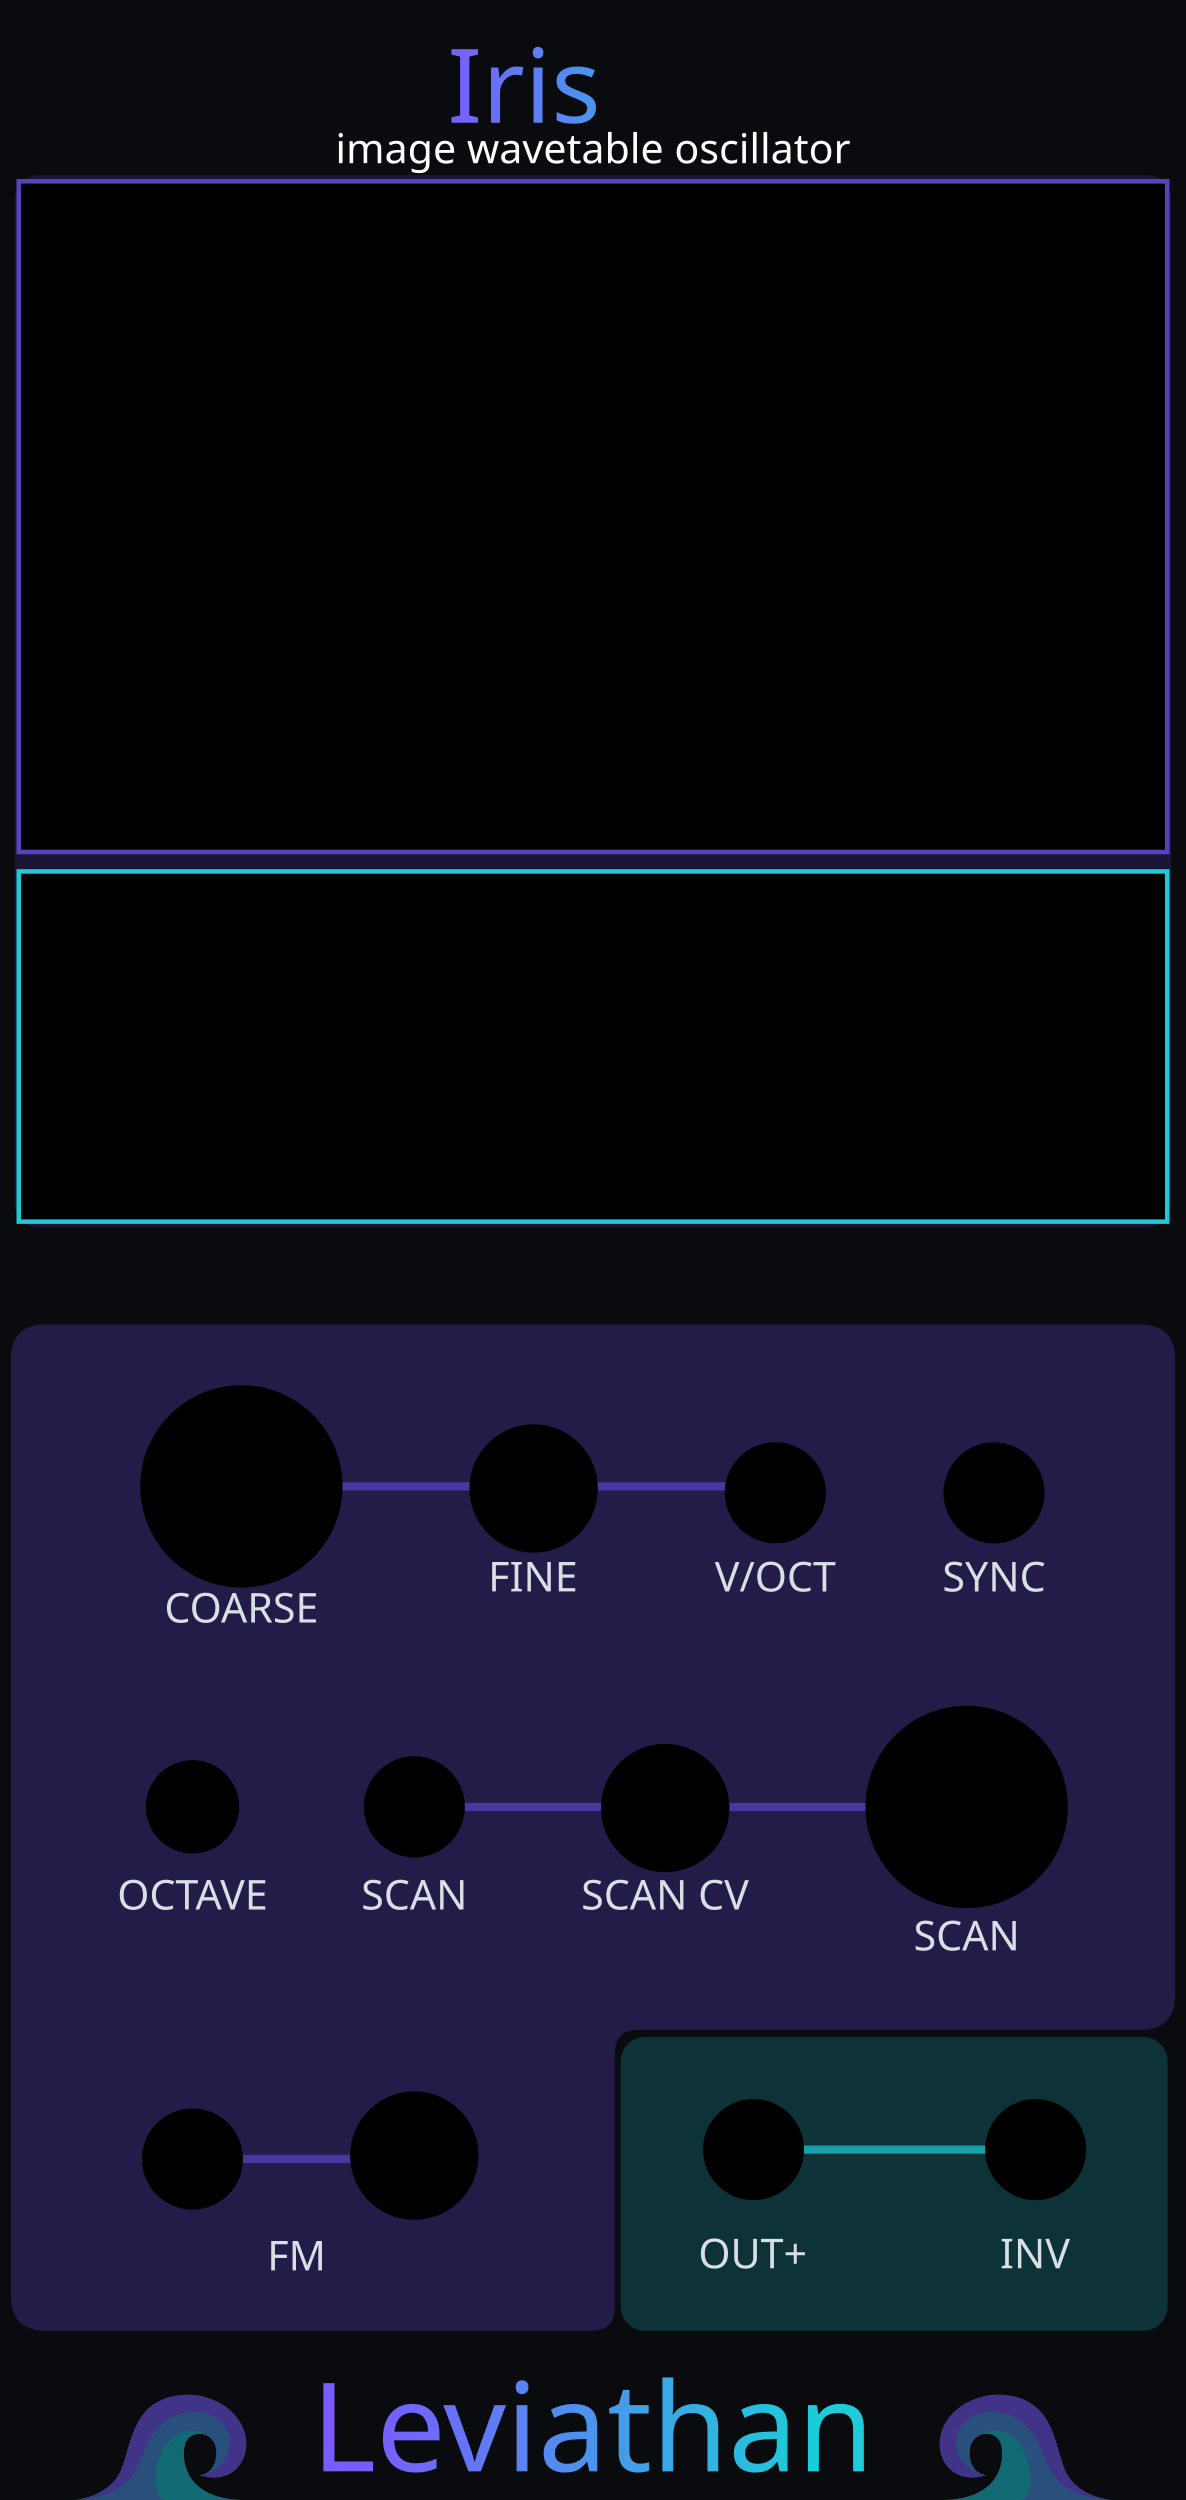
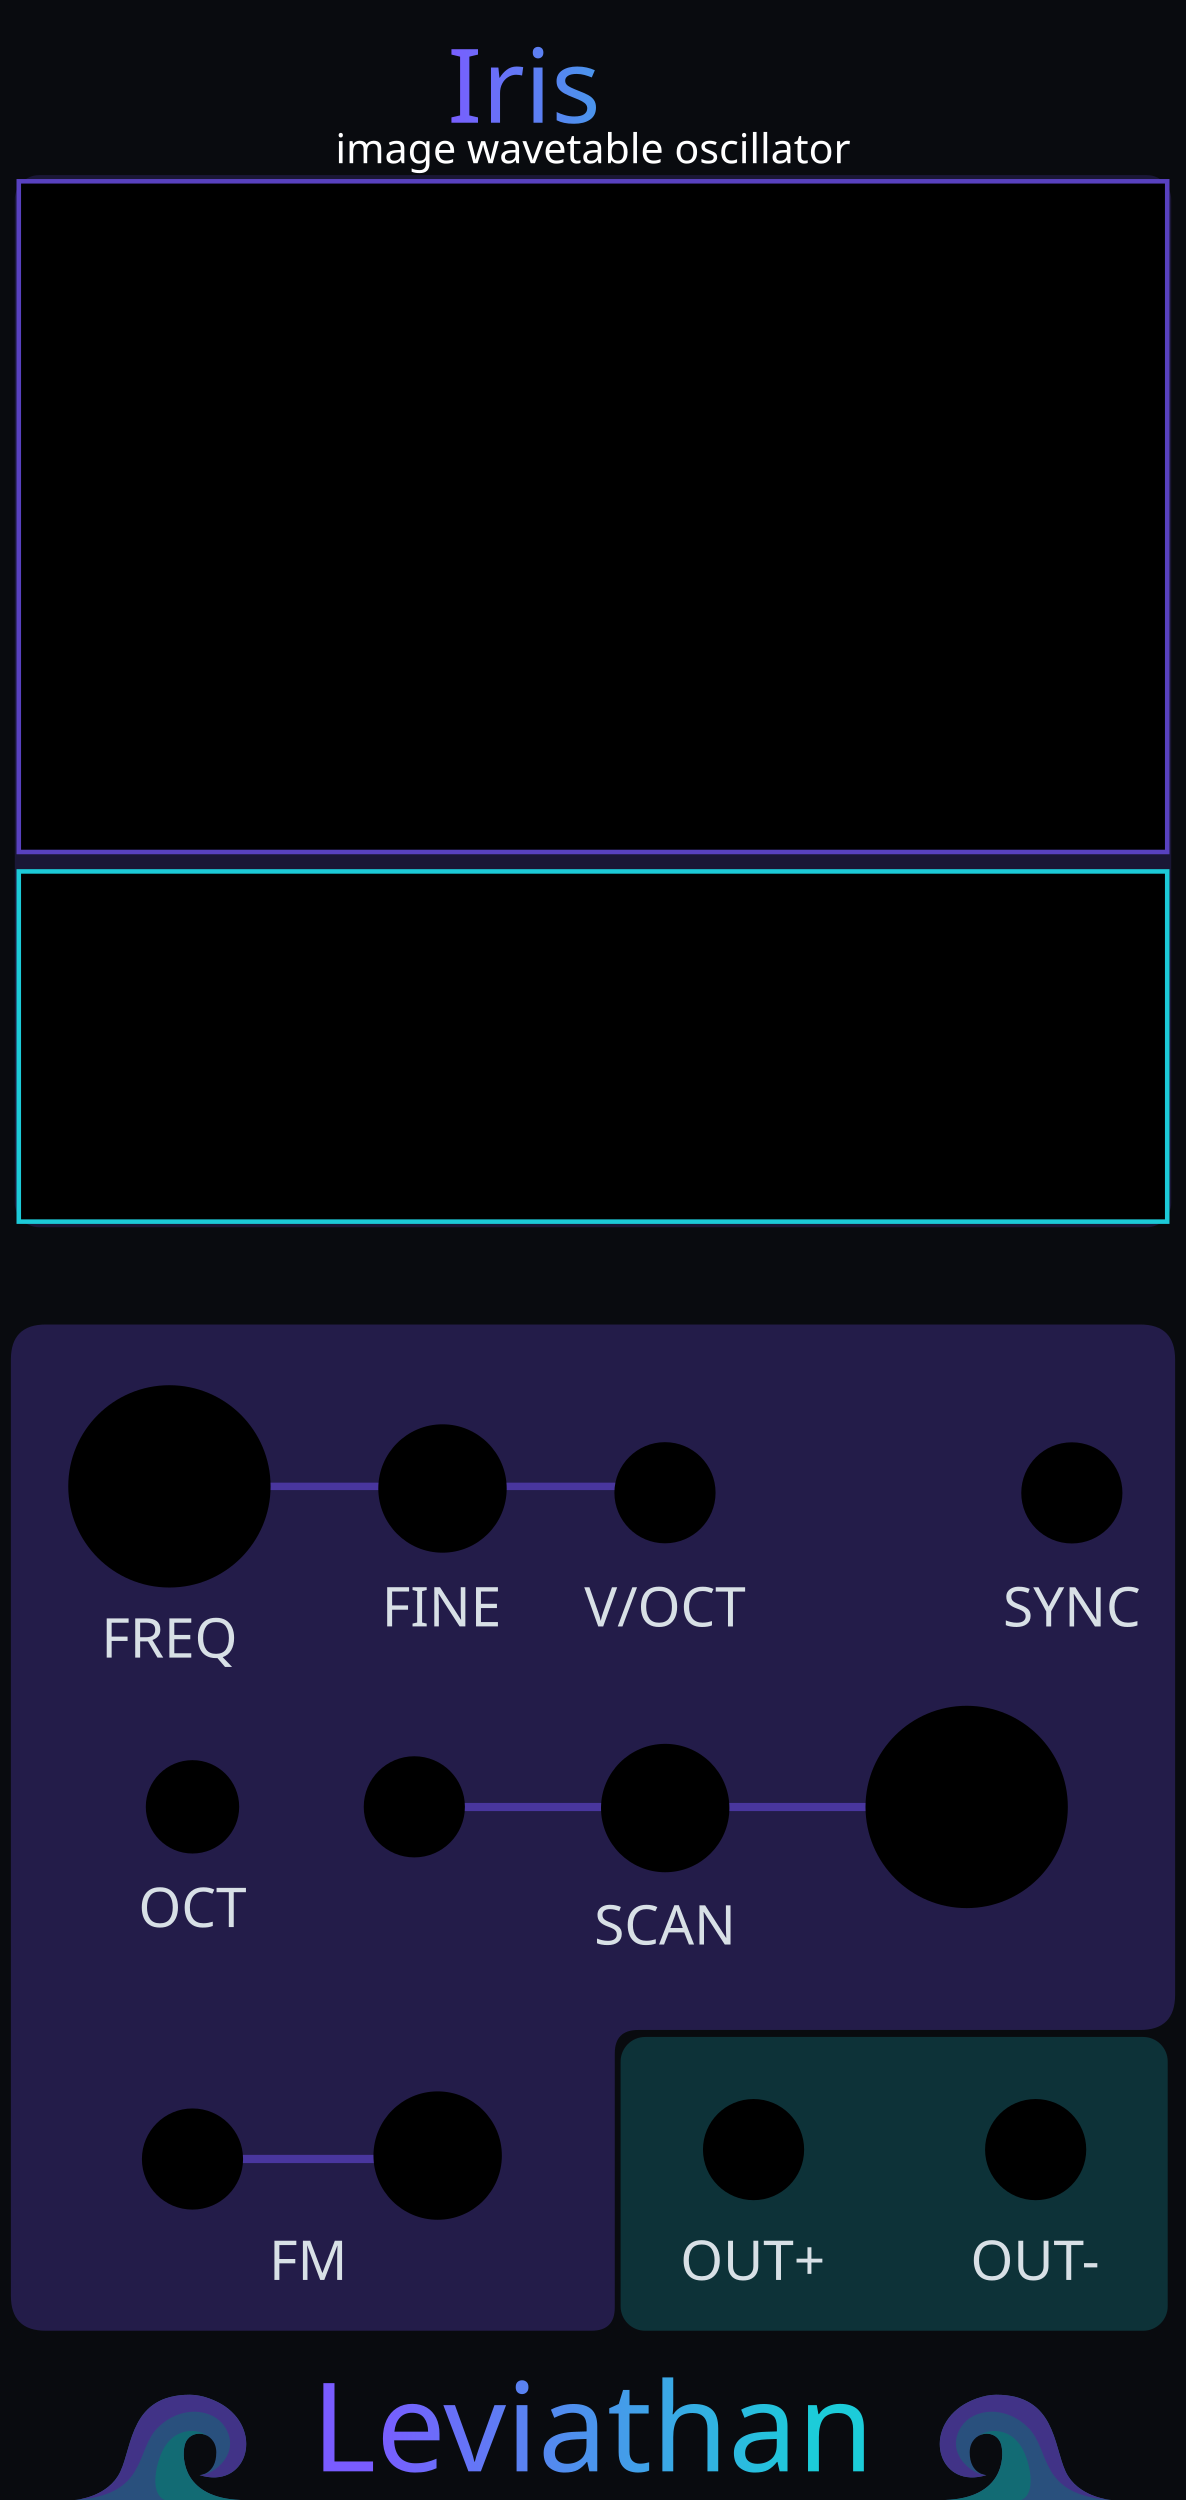
<svg xmlns="http://www.w3.org/2000/svg" xmlns:xlink="http://www.w3.org/1999/xlink" width="60.96mm" height="128.5mm" viewBox="0 0 6096 12850" version="1.1" id="svg18">
  <defs id="defs18">
    <linearGradient xlink:href="#linearGradient22" id="linearGradient500" gradientUnits="userSpaceOnUse" x1="5355.919" y1="1516.234" x2="6904.773" y2="1512.3" gradientTransform="matrix(0.9969081,0,0,0.9969081,-3059.08,-888.3115)" />
    <linearGradient id="linearGradient22">
      <stop style="stop-color:#7a5cff;stop-opacity:1;" offset="0" id="stop22" />
      <stop style="stop-color:#1cccd9;stop-opacity:1;" offset="1" id="stop23" />
    </linearGradient>
    <linearGradient xlink:href="#linearGradient20" id="linearGradient300" gradientUnits="userSpaceOnUse" gradientTransform="matrix(1.390218,0,0,1.390218,-5698.496,-5277.549)" x1="5486.824" y1="12735.478" x2="7088.807" y2="12738.298" spreadMethod="pad" />
    <linearGradient id="linearGradient20">
      <stop style="stop-color:#795cff;stop-opacity:1;" offset="0" id="stop20" />
      <stop style="stop-color:#1cccd9;stop-opacity:1;" offset="1" id="stop21" />
    </linearGradient>
  </defs>
  <rect width="6096" height="12850" fill="#090b0f" id="rect1" x="0" y="0" style="display:inline" />
  <g id="waves_layer" style="display:inline;opacity:0.5" transform="translate(-2031.997,142.462)">
    <g id="branding_wave_left" transform="matrix(1.72,0,0,1.72,2416.919,11996.75)" style="display:inline">
      <path style="fill:#4995ec" d="m 0,413.249 c 0,0 99.571,-7.286 135.999,-84.999 36.428,-77.713 30.357,-229.499 207.642,-229.499 38.871,0 81.438,18.386 104.731,34.602 116.875,81.362 61.625,248.326 -75.589,205.523 0,0 49.786,-2.125 49.786,-67.697 0,-65.572 -82.091,-75.285 -94.714,-20.643 -8.992,38.927 -3.643,156.643 167.571,162.713" id="path149" />
      <path style="fill:#7a5cff" d="m 372.784,338.875 c 42.5,0 125.678,-65.875 75.213,-144.378 C 412.71,139.6 316.321,128.5 247.714,197.107 179.179,265.642 219.7,398.411 0.644,413.201 9.193,412.412 101.283,402.321 136,328.25 172.429,250.536 166.357,98.751 343.642,98.751 c 38.869,0 81.43,18.384 104.731,34.607 116.874,81.357 61.625,248.321 -75.589,205.517 z" id="path151" />
      <path style="fill:#1cccd9" d="M 495.426,413.249 H 268.433 C 242.935,402.664 232.851,365.455 246.5,310.035 c 15.166,-61.576 44.686,-94.762 88.642,-101.999 26.411,-4.347 46.895,4.299 59.973,12.945 -25.087,-13.418 -59.464,-4.238 -67.259,29.556 -8.998,38.929 -3.644,156.641 167.57,162.712 z" id="path155" />
    </g>
    <g id="branding_wave_right" transform="matrix(-1.72,0,0,1.72,7743.074,11996.75)" style="display:inline">
      <path style="fill:#4995ec" d="m 0,413.249 c 0,0 99.571,-7.286 135.999,-84.999 36.428,-77.713 30.357,-229.499 207.642,-229.499 38.871,0 81.438,18.386 104.731,34.602 116.875,81.362 61.625,248.326 -75.589,205.523 0,0 49.786,-2.125 49.786,-67.697 0,-65.572 -82.091,-75.285 -94.714,-20.643 -8.992,38.927 -3.643,156.643 167.571,162.713" id="path158" />
      <path style="fill:#7a5cff" d="m 372.784,338.875 c 42.5,0 125.678,-65.875 75.213,-144.378 C 412.71,139.6 316.321,128.5 247.714,197.107 179.179,265.642 219.7,398.411 0.644,413.201 9.193,412.412 101.283,402.321 136,328.25 172.429,250.536 166.357,98.751 343.642,98.751 c 38.869,0 81.43,18.384 104.731,34.607 116.874,81.357 61.625,248.321 -75.589,205.517 z" id="path160" />
      <path style="fill:#1cccd9" d="M 495.426,413.249 H 268.433 C 242.935,402.664 232.851,365.455 246.5,310.035 c 15.166,-61.576 44.686,-94.762 88.642,-101.999 26.411,-4.347 46.895,4.299 59.973,12.945 -25.087,-13.418 -59.464,-4.238 -67.259,29.556 -8.998,38.929 -3.644,156.641 167.57,162.712 z" id="path164" />
    </g>
  </g>
  <g id="iris_section_fields" style="display:inline">
    <rect x="76" y="900" width="5944" height="5408" rx="126" ry="126" id="iris_preview_field" style="display:inline;opacity:0.22;fill:#5740bf;fill-opacity:1;stroke:none" />
    <path d="M 235 6808 H 5861 C 5980 6808 6040 6868 6040 6988 V 10254 C 6040 10374 5980 10434 5861 10434 H 3280 C 3200 10434 3160 10474 3160 10554 V 11860 C 3160 11940 3120 11980 3040 11980 H 235 C 116 11980 56 11920 56 11800 V 6988 C 56 6868 116 6808 235 6808 Z" id="iris_input_field" style="display:inline;opacity:0.33;fill:#5740bf;fill-opacity:1;stroke:none" />
    <rect x="3190" y="10470" width="2812" height="1510" rx="126" ry="126" id="iris_output_field" style="display:inline;opacity:0.35;fill:#1cccd9;fill-opacity:0.58;stroke:none" />
-     <path d="m 1240.787,7640 h 2744" id="iris_freq_guide" style="display:inline;opacity:0.72;fill:none;stroke:#5740bf;stroke-width:42;stroke-linecap:round;stroke-opacity:1" />
+     <path d="M 1126.72,7640 H 3358.88" id="iris_freq_guide" style="display:inline;opacity:0.72;fill:none;stroke:#5740bf;stroke-width:37.881;stroke-linecap:round;stroke-opacity:1" />
    <path d="M 2270 9288 H 5252" id="iris_scan_guide" style="display:inline;opacity:0.72;fill:none;stroke:#5740bf;stroke-width:42;stroke-linecap:round;stroke-opacity:1" />
    <path d="M 1148 11097 H 2270" id="iris_fm_guide" style="display:inline;opacity:0.72;fill:none;stroke:#5740bf;stroke-width:42;stroke-linecap:round;stroke-opacity:1" />
-     <path d="m 3873.247,11048.95 h 1450" id="iris_output_guide" style="display:inline;opacity:0.72;fill:none;stroke:#1cccd9;stroke-width:42;stroke-linecap:round;stroke-opacity:1" />
  </g>
  <g id="components" style="display:inline">
-     <circle id="IRIS_COARSE_PARAM" cx="1240.787" cy="7639.95" r="520" />
-     <circle id="IRIS_FINE_PARAM" cx="2742.963" cy="7650.886" r="330" />
+     <circle id="IRIS_COARSE_PARAM" cx="870.8" cy="7639.95" r="520" />
+     <circle id="IRIS_FINE_PARAM" cx="2274.418" cy="7650.886" r="330" />
    <circle id="IRIS_SCAN_PARAM" cx="4968.693" cy="9287.744" r="520" />
-     <circle id="IRIS_FM_ATTEN_PARAM" cx="2129.639" cy="11079.697" r="330" />
+     <circle id="IRIS_FM_ATTEN_PARAM" cx="2249.6" cy="11079.697" r="330" />
    <circle id="IRIS_SCAN_ATTEN_PARAM" cx="3419.166" cy="9293.397" r="330" />
    <circle id="IRIS_COARSE_STEP_MODE_PARAM" cx="989.399" cy="9287.115" r="240" />
-     <circle id="IRIS_V_OCT_INPUT" cx="3985.139" cy="7672.679" r="260" />
+     <circle id="IRIS_V_OCT_INPUT" cx="3418.037" cy="7672.679" r="260" />
    <circle id="IRIS_FM_INPUT" cx="989.399" cy="11097.392" r="260" />
    <circle id="IRIS_SCAN_INPUT" cx="2129.639" cy="9287.115" r="260" />
-     <circle id="IRIS_SYNC_INPUT" cx="5109.286" cy="7673.456" r="260" />
+     <circle id="IRIS_SYNC_INPUT" cx="5509.297" cy="7673.456" r="260" />
    <circle id="IRIS_OUT_OUTPUT" cx="3873.247" cy="11048.95" r="260" />
    <circle id="IRIS_INV_OUTPUT" cx="5323.248" cy="11048.95" r="260" />
  </g>
  <rect id="IRIS_DISPLAY" x="96.527" y="931.9" width="5902.946" height="3447.278" rx="0" style="display:inline;stroke:#5841bf;stroke-width:23.3;stroke-dasharray:none;stroke-opacity:1" />
  <rect id="IRIS_WAVE_PREVIEW" x="96.527" y="4479.178" width="5902.946" height="1800" rx="0" style="display:inline;stroke:#1ccad8;stroke-width:23.3;stroke-dasharray:none;stroke-opacity:1" />
  <g fill="#d8e0e6" font-family="sans-serif" font-size="170px" text-anchor="middle" id="labels" style="display:inline">
-     <text x="1240.787" y="8340" id="text6" style="font-style:normal;font-variant:normal;font-weight:normal;font-stretch:normal;font-size:211.667px;font-family:Rubik;-inkscape-font-specification:'Rubik, Normal';font-variant-ligatures:normal;font-variant-caps:normal;font-variant-numeric:normal;font-variant-east-asian:normal">COARSE</text>
-     <text x="2739.259" y="8179.789" id="text7" style="font-style:normal;font-variant:normal;font-weight:normal;font-stretch:normal;font-size:211.667px;font-family:Rubik;-inkscape-font-specification:'Rubik, Normal';font-variant-ligatures:normal;font-variant-caps:normal;font-variant-numeric:normal;font-variant-east-asian:normal">FINE</text>
-     <text x="4968.693" y="10025" id="text8" style="font-style:normal;font-variant:normal;font-weight:normal;font-stretch:normal;font-size:211.667px;font-family:Rubik;-inkscape-font-specification:'Rubik, Normal';font-variant-ligatures:normal;font-variant-caps:normal;font-variant-numeric:normal;font-variant-east-asian:normal">SCAN</text>
-     <text x="3418.213" y="9815" id="text10" style="font-style:normal;font-variant:normal;font-weight:normal;font-stretch:normal;font-size:211.667px;font-family:Rubik;-inkscape-font-specification:'Rubik, Normal';font-variant-ligatures:normal;font-variant-caps:normal;font-variant-numeric:normal;font-variant-east-asian:normal">SCAN CV</text>
-     <text x="989.399" y="9815" id="text12" style="font-style:normal;font-variant:normal;font-weight:normal;font-stretch:normal;font-size:211.667px;font-family:Rubik;-inkscape-font-specification:'Rubik, Normal';font-variant-ligatures:normal;font-variant-caps:normal;font-variant-numeric:normal;font-variant-east-asian:normal">OCTAVE</text>
-     <text x="3985.139" y="8180" id="text13" style="font-style:normal;font-variant:normal;font-weight:normal;font-stretch:normal;font-size:211.667px;font-family:Rubik;-inkscape-font-specification:'Rubik, Normal';font-variant-ligatures:normal;font-variant-caps:normal;font-variant-numeric:normal;font-variant-east-asian:normal">V/OCT</text>
-     <text x="1524.413" y="11670" id="text14" style="font-style:normal;font-variant:normal;font-weight:normal;font-stretch:normal;font-size:211.667px;font-family:Rubik;-inkscape-font-specification:'Rubik, Normal';font-variant-ligatures:normal;font-variant-caps:normal;font-variant-numeric:normal;font-variant-east-asian:normal">FM</text>
-     <text x="2129.639" y="9815" id="text15" style="font-style:normal;font-variant:normal;font-weight:normal;font-stretch:normal;font-size:211.667px;font-family:Rubik;-inkscape-font-specification:'Rubik, Normal';font-variant-ligatures:normal;font-variant-caps:normal;font-variant-numeric:normal;font-variant-east-asian:normal">SCAN</text>
-     <text x="5109.286" y="8180" id="text16" style="font-style:normal;font-variant:normal;font-weight:normal;font-stretch:normal;font-size:211.667px;font-family:Rubik;-inkscape-font-specification:'Rubik, Normal';font-variant-ligatures:normal;font-variant-caps:normal;font-variant-numeric:normal;font-variant-east-asian:normal">SYNC</text>
-     <text x="3868.997" y="11658.934" id="text17" style="font-style:normal;font-variant:normal;font-weight:normal;font-stretch:normal;font-size:211.667px;font-family:Rubik;-inkscape-font-specification:'Rubik, @wght=400';font-variant-ligatures:normal;font-variant-caps:normal;font-variant-numeric:normal;font-variant-east-asian:normal;font-variation-settings:'wght' 400;display:inline">
-       <tspan id="tspan1" x="3868.997" y="11658.934" style="font-style:normal;font-variant:normal;font-weight:normal;font-stretch:normal;font-size:211.667px;font-family:Rubik;-inkscape-font-specification:'Rubik, @wght=400';font-variant-ligatures:normal;font-variant-caps:normal;font-variant-numeric:normal;font-variant-east-asian:normal;font-variation-settings:'wght' 400;display:inline">OUT+</tspan>
+     <text x="870.8" y="8519.927" id="text6" style="font-style:normal;font-variant:normal;font-weight:normal;font-stretch:normal;font-size:282.222px;font-family:Rubik;-inkscape-font-specification:'Rubik, @wght=400';font-variant-ligatures:normal;font-variant-caps:normal;font-variant-numeric:normal;font-variant-east-asian:normal;font-variation-settings:'wght' 400">
+       <tspan id="tspan5" x="870.8" y="8519.927">FREQ</tspan>
    </text>
-     <text x="5319.848" y="11658.934" id="text18" style="font-style:normal;font-variant:normal;font-weight:normal;font-stretch:normal;font-size:211.667px;font-family:Rubik;-inkscape-font-specification:'Rubik, @wght=400';font-variant-ligatures:normal;font-variant-caps:normal;font-variant-numeric:normal;font-variant-east-asian:normal;font-variation-settings:'wght' 400">INV</text>
+     <text x="2269.479" y="8359.715" id="text7" style="font-style:normal;font-variant:normal;font-weight:normal;font-stretch:normal;font-size:282.222px;font-family:Rubik;-inkscape-font-specification:'Rubik, @wght=400';font-variant-ligatures:normal;font-variant-caps:normal;font-variant-numeric:normal;font-variant-east-asian:normal;font-variation-settings:'wght' 400">FINE</text>
+     <text x="3418.213" y="9994.978" id="text10" style="font-style:normal;font-variant:normal;font-weight:normal;font-stretch:normal;font-size:282.222px;font-family:Rubik;-inkscape-font-specification:'Rubik, @wght=400';font-variant-ligatures:normal;font-variant-caps:normal;font-variant-numeric:normal;font-variant-east-asian:normal;font-variation-settings:'wght' 400">
+       <tspan id="tspan6" x="3418.213" y="9994.978">SCAN</tspan>
+     </text>
+     <text x="989.399" y="9904.983" id="text12" style="font-style:normal;font-variant:normal;font-weight:normal;font-stretch:normal;font-size:282.222px;font-family:Rubik;-inkscape-font-specification:'Rubik, @wght=400';font-variant-ligatures:normal;font-variant-caps:normal;font-variant-numeric:normal;font-variant-east-asian:normal;font-variation-settings:'wght' 400">
+       <tspan id="tspan4">OCT</tspan>
+     </text>
+     <text x="3418.037" y="8359.927" id="text13" style="font-style:normal;font-variant:normal;font-weight:normal;font-stretch:normal;font-size:282.222px;font-family:Rubik;-inkscape-font-specification:'Rubik, @wght=400';font-variant-ligatures:normal;font-variant-caps:normal;font-variant-numeric:normal;font-variant-east-asian:normal;font-variation-settings:'wght' 400">V/OCT</text>
+     <text x="1584.359" y="11718.978" id="text14" style="font-style:normal;font-variant:normal;font-weight:normal;font-stretch:normal;font-size:282.222px;font-family:Rubik;-inkscape-font-specification:'Rubik, @wght=400';font-variant-ligatures:normal;font-variant-caps:normal;font-variant-numeric:normal;font-variant-east-asian:normal;font-variation-settings:'wght' 400">FM</text>
+     <text x="5509.297" y="8359.927" id="text16" style="font-style:normal;font-variant:normal;font-weight:normal;font-stretch:normal;font-size:282.222px;font-family:Rubik;-inkscape-font-specification:'Rubik, @wght=400';font-variant-ligatures:normal;font-variant-caps:normal;font-variant-numeric:normal;font-variant-east-asian:normal;font-variation-settings:'wght' 400">SYNC</text>
+     <text x="3868.997" y="11718.978" id="text17" style="font-style:normal;font-variant:normal;font-weight:normal;font-stretch:normal;font-size:282.222px;font-family:Rubik;-inkscape-font-specification:'Rubik, @wght=400';font-variant-ligatures:normal;font-variant-caps:normal;font-variant-numeric:normal;font-variant-east-asian:normal;font-variation-settings:'wght' 400;display:inline">
+       <tspan id="tspan1" x="3868.997" y="11718.978" style="font-style:normal;font-variant:normal;font-weight:normal;font-stretch:normal;font-size:282.222px;font-family:Rubik;-inkscape-font-specification:'Rubik, @wght=400';font-variant-ligatures:normal;font-variant-caps:normal;font-variant-numeric:normal;font-variant-east-asian:normal;font-variation-settings:'wght' 400;display:inline">OUT+</tspan>
+     </text>
+     <text x="5319.848" y="11718.978" id="text18" style="font-style:normal;font-variant:normal;font-weight:normal;font-stretch:normal;font-size:282.222px;font-family:Rubik;-inkscape-font-specification:'Rubik, @wght=400';font-variant-ligatures:normal;font-variant-caps:normal;font-variant-numeric:normal;font-variant-east-asian:normal;font-variation-settings:'wght' 400">
+       <tspan id="tspan7">OUT-</tspan>
+     </text>
    <text id="reworked_module_title_text" x="3037.152" y="447.234" style="font-style:normal;font-variant:normal;font-weight:normal;font-stretch:normal;font-size:529.167px;font-family:Rubik;-inkscape-font-specification:'Rubik, @wght=600';font-variant-ligatures:normal;font-variant-caps:normal;font-variant-numeric:normal;font-variant-east-asian:normal;font-variation-settings:'wght' 600;dominant-baseline:middle;text-anchor:middle;display:inline;fill:url(#linearGradient500);stroke-width:28.135" xml:space="preserve">
      <tspan id="tspan2" style="fill:url(#linearGradient500)" x="3037.152" y="447.234">Iris</tspan>
    </text>
    <text x="3048" y="839" fill="#8e9ba6" font-family="sans-serif" font-size="170" text-anchor="middle" id="text4" style="font-style:normal;font-variant:normal;font-weight:normal;font-stretch:normal;font-size:211.667px;font-family:Rubik;-inkscape-font-specification:'Rubik, Normal';font-variant-ligatures:normal;font-variant-caps:normal;font-variant-numeric:normal;font-variant-east-asian:normal;text-anchor:middle;fill:#ffffff;fill-opacity:1">
      <tspan id="tspan3" x="3048" y="839">image wavetable oscillator</tspan>
    </text>
    <text id="reworked_LEVIATHAN_LOGO" x="3046.095" y="12482.233" style="font-style:normal;font-variant:normal;font-weight:normal;font-stretch:normal;font-size:635px;font-family:Ancient;-inkscape-font-specification:'Ancient, Normal';font-variant-ligatures:normal;font-variant-caps:normal;font-variant-numeric:normal;font-variant-east-asian:normal;dominant-baseline:middle;text-anchor:middle;display:inline;fill:url(#linearGradient300);fill-rule:evenodd;stroke-width:37.088" xml:space="preserve">Leviathan</text>
  </g>
</svg>
